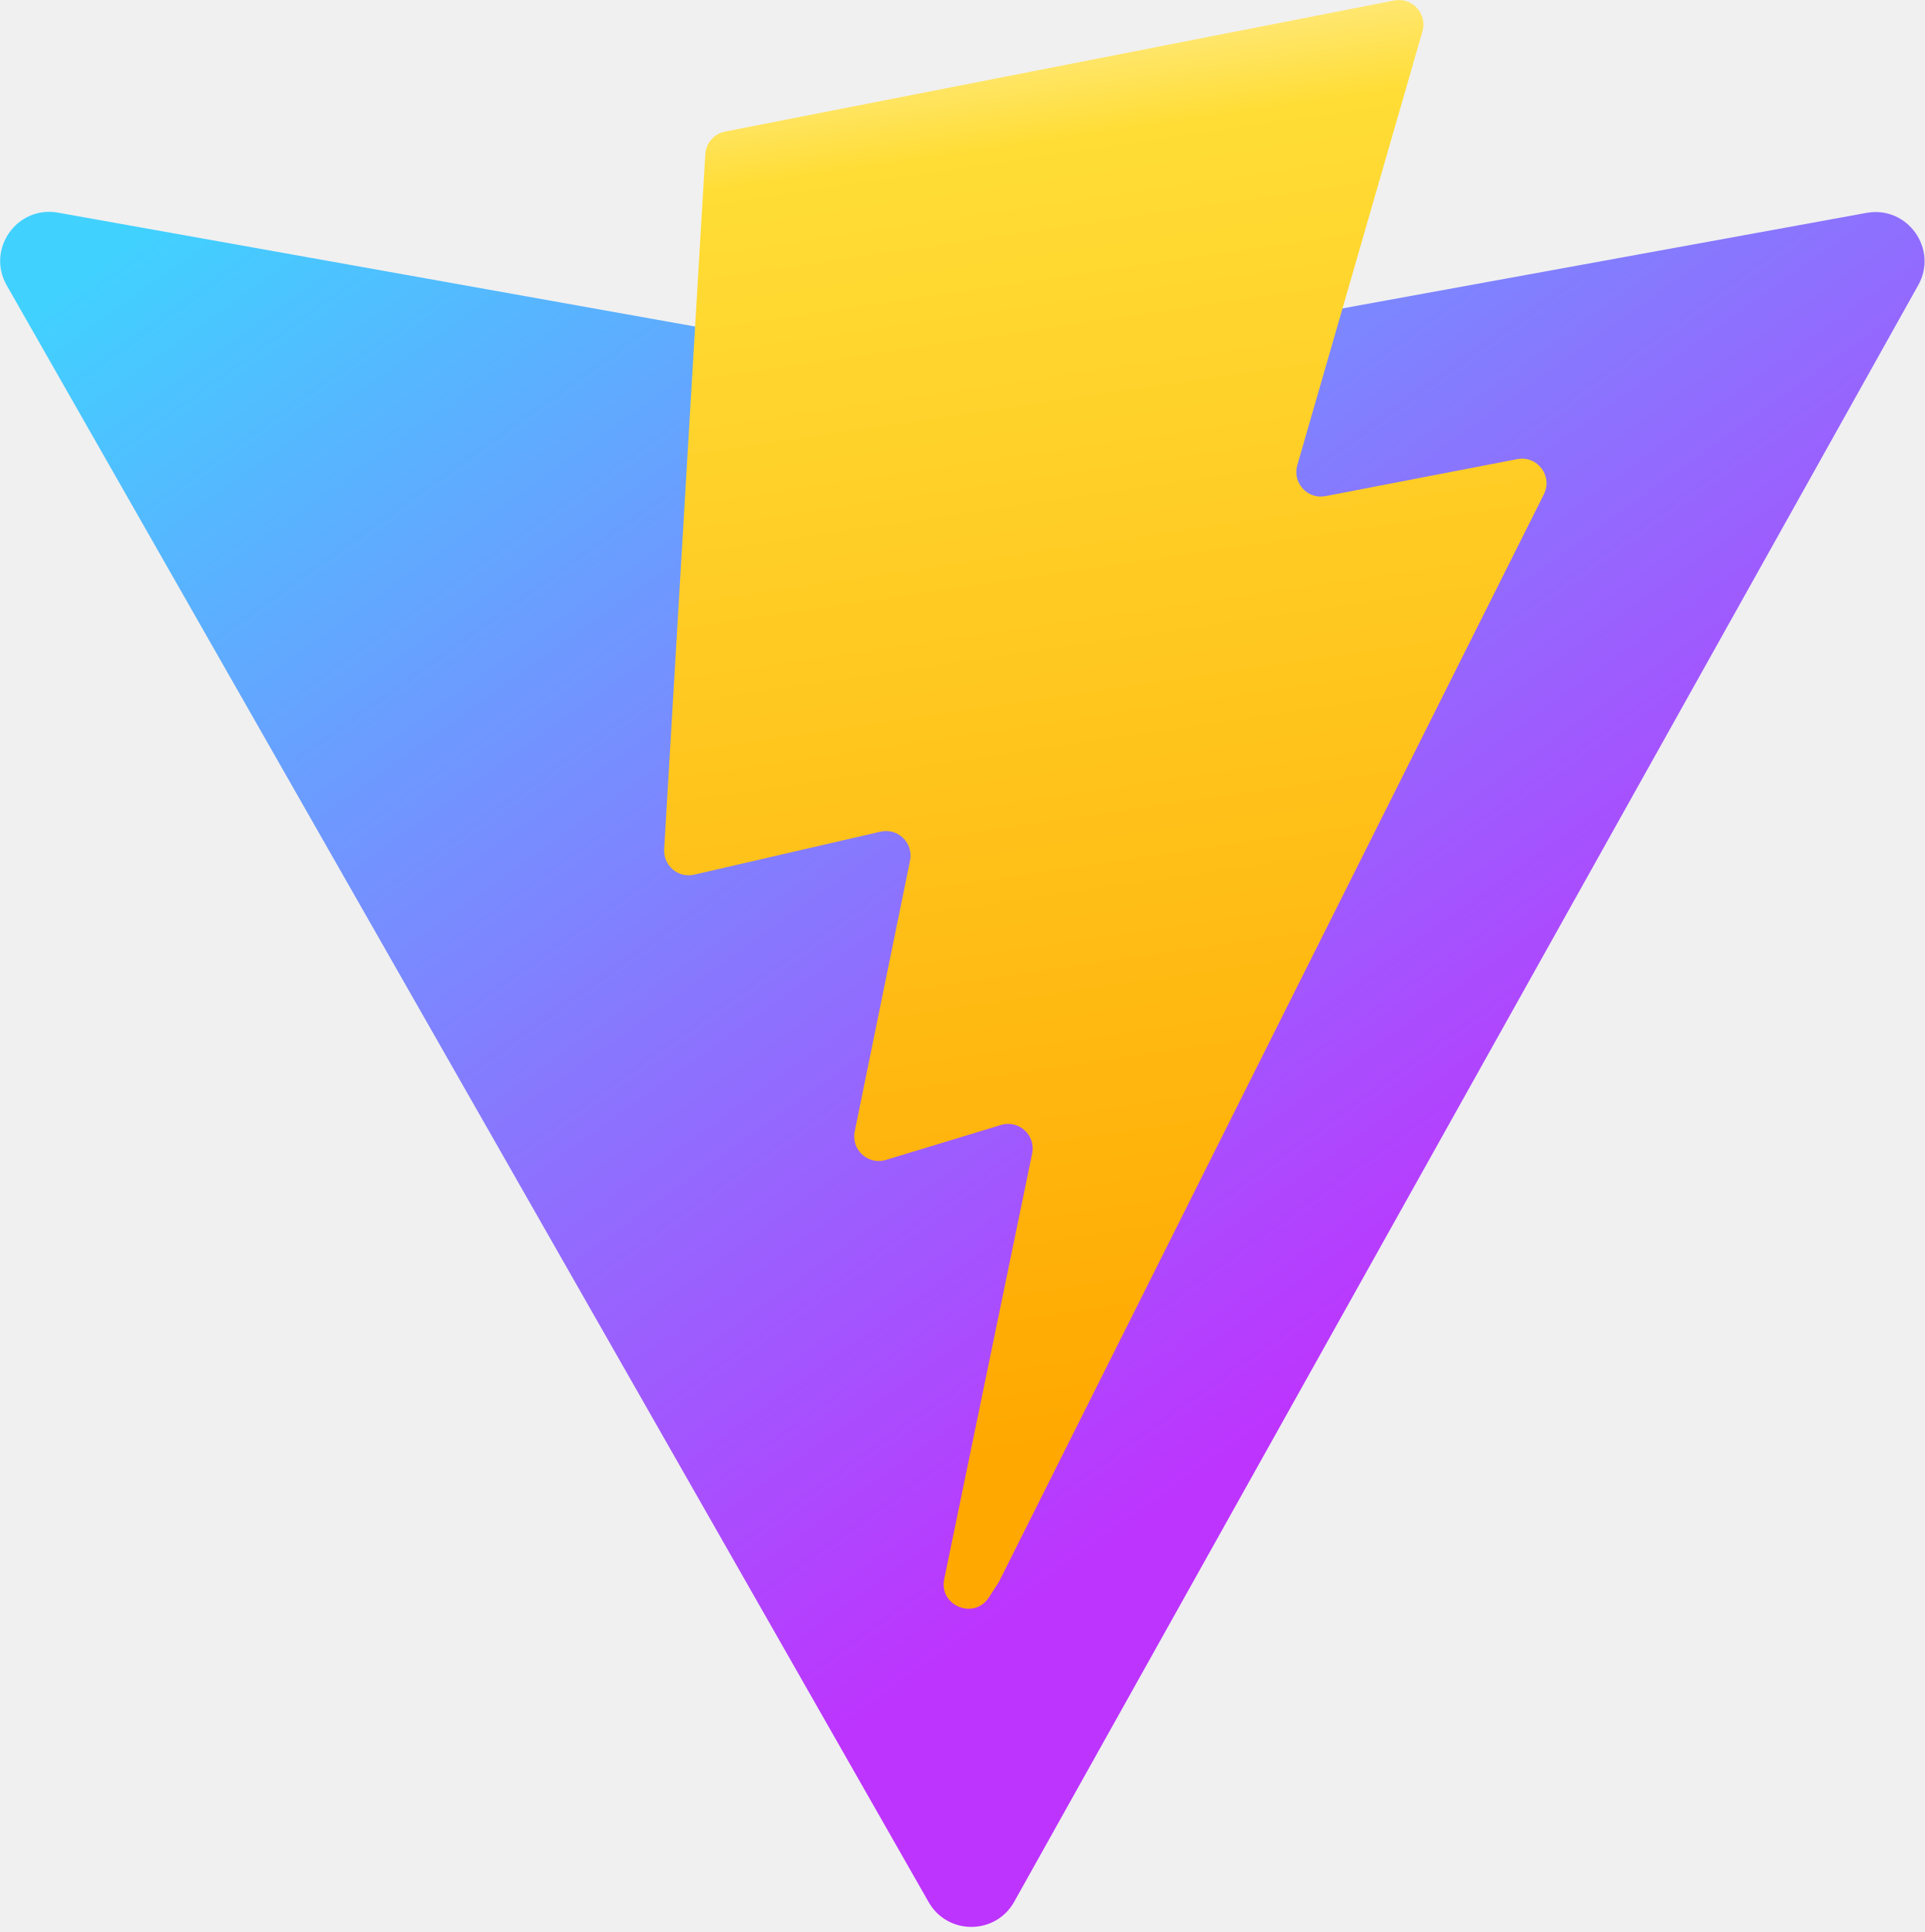
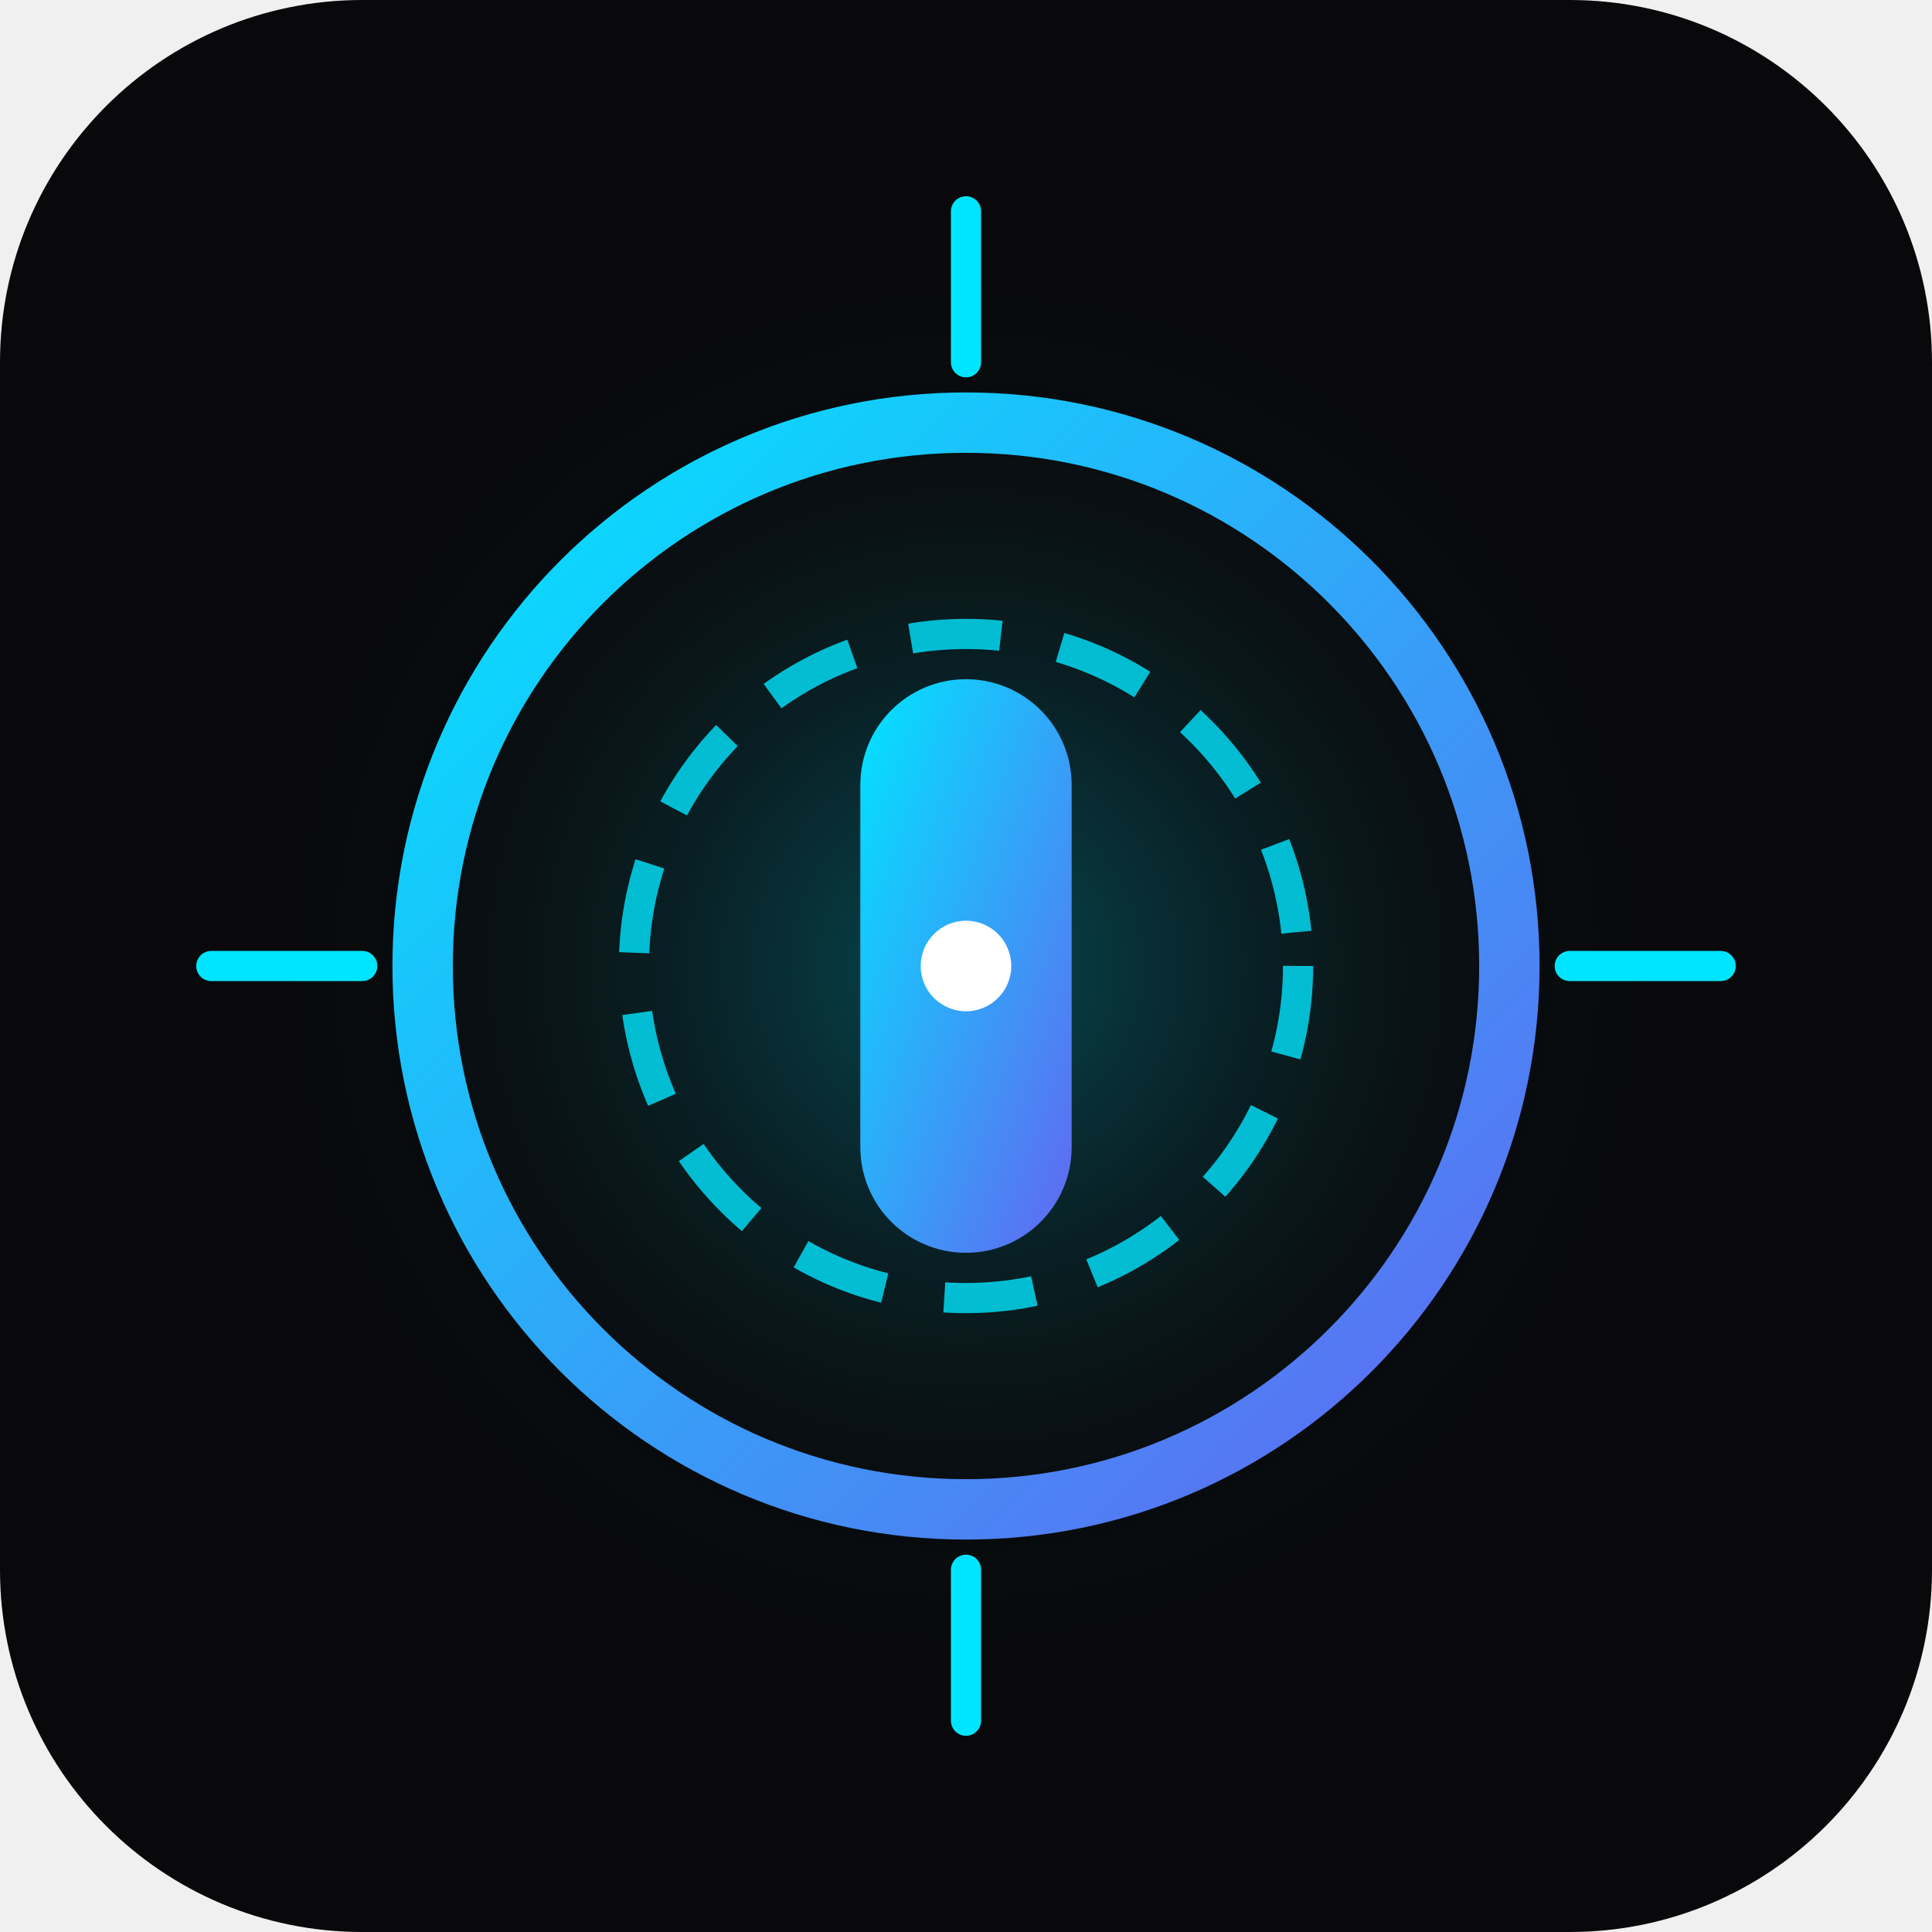
- <svg xmlns="http://www.w3.org/2000/svg" aria-hidden="true" role="img" class="iconify iconify--logos" width="31.88" height="32" preserveAspectRatio="xMidYMid meet" viewBox="0 0 256 257">
+ <svg xmlns="http://www.w3.org/2000/svg" viewBox="0 0 256 256" width="256" height="256">
  <defs>
-     <linearGradient id="IconifyId1813088fe1fbc01fb466" x1="-.828%" x2="57.636%" y1="7.652%" y2="78.411%">
-       <stop offset="0%" stop-color="#41D1FF" />
-       <stop offset="100%" stop-color="#BD34FE" />
+     <linearGradient id="tcGrad" x1="0%" y1="0%" x2="100%" y2="100%">
+       <stop offset="0%" stop-color="#00e5ff" />
+       <stop offset="100%" stop-color="#6366f1" />
    </linearGradient>
-     <linearGradient id="IconifyId1813088fe1fbc01fb467" x1="43.376%" x2="50.316%" y1="2.242%" y2="89.03%">
-       <stop offset="0%" stop-color="#FFEA83" />
-       <stop offset="8.333%" stop-color="#FFDD35" />
-       <stop offset="100%" stop-color="#FFA800" />
-     </linearGradient>
+     <radialGradient id="tcGlow" cx="50%" cy="50%" r="50%">
+       <stop offset="0%" stop-color="#00e5ff" stop-opacity="0.3" />
+       <stop offset="100%" stop-color="#09090b" stop-opacity="0" />
+     </radialGradient>
  </defs>
-   <path fill="url(#IconifyId1813088fe1fbc01fb466)" d="M255.153 37.938L134.897 252.976c-2.483 4.44-8.862 4.466-11.382.048L.875 37.958c-2.746-4.814 1.371-10.646 6.827-9.67l120.385 21.517a6.537 6.537 0 0 0 2.322-.004l117.867-21.483c5.438-.991 9.574 4.796 6.877 9.62Z" />
-   <path fill="url(#IconifyId1813088fe1fbc01fb467)" d="M185.432.063L96.44 17.501a3.268 3.268 0 0 0-2.634 3.014l-5.474 92.456a3.268 3.268 0 0 0 3.997 3.378l24.777-5.718c2.318-.535 4.413 1.507 3.936 3.838l-7.361 36.047c-.495 2.426 1.782 4.5 4.151 3.78l15.304-4.649c2.372-.72 4.652 1.36 4.15 3.788l-11.698 56.621c-.732 3.542 3.979 5.473 5.943 2.437l1.313-2.028l72.516-144.72c1.215-2.423-.88-5.186-3.54-4.672l-25.505 4.922c-2.396.462-4.435-1.77-3.759-4.114l16.646-57.705c.677-2.35-1.37-4.583-3.769-4.113Z" />
+   <rect width="256" height="256" rx="48" fill="#09090b" />
+   <circle cx="128" cy="128" r="96" fill="url(#tcGlow)" />
+   <circle cx="128" cy="128" r="72" fill="none" stroke="url(#tcGrad)" stroke-width="8" stroke-linecap="round" />
+   <circle cx="128" cy="128" r="44" fill="none" stroke="#00e5ff" stroke-width="4" stroke-dasharray="12 8" opacity="0.8" />
+   <rect x="114" y="90" width="28" height="76" rx="14" fill="url(#tcGrad)" />
+   <circle cx="128" cy="128" r="6" fill="#ffffff" />
+   <line x1="28" y1="128" x2="48" y2="128" stroke="#00e5ff" stroke-width="4" stroke-linecap="round" />
+   <line x1="208" y1="128" x2="228" y2="128" stroke="#00e5ff" stroke-width="4" stroke-linecap="round" />
+   <line x1="128" y1="28" x2="128" y2="48" stroke="#00e5ff" stroke-width="4" stroke-linecap="round" />
+   <line x1="128" y1="208" x2="128" y2="228" stroke="#00e5ff" stroke-width="4" stroke-linecap="round" />
</svg>
